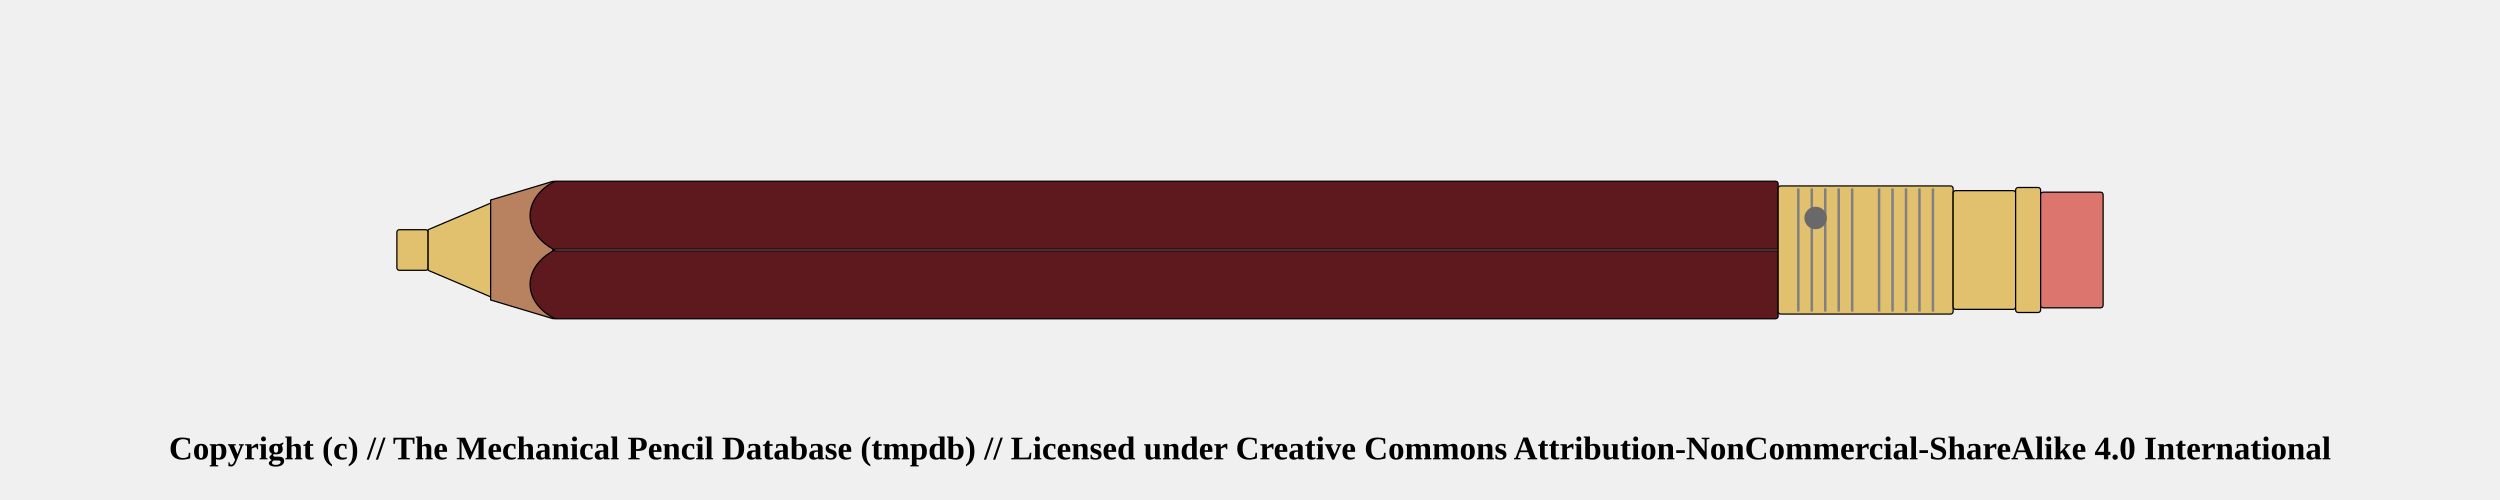
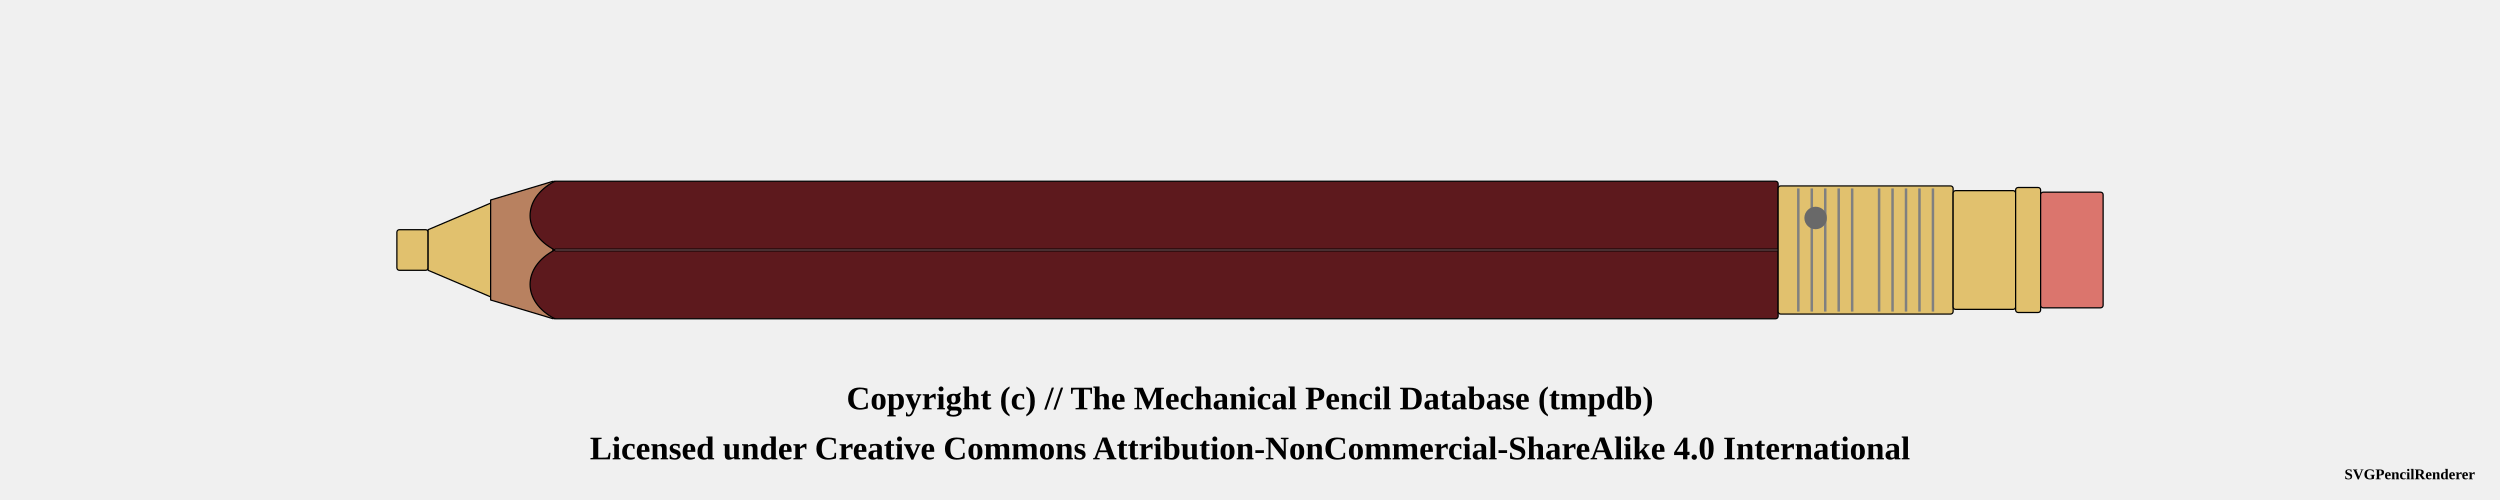
<svg xmlns="http://www.w3.org/2000/svg" width="1000" height="200">
  <pattern id="diagonalHatch" patternUnits="userSpaceOnUse" width="8" height="8">
    <path stroke="dimgray" stroke-linecap="round" stroke-width="1" d="M 4,4 L 8,8" />
    <path stroke="dimgray" stroke-linecap="round" stroke-width="1" d="M 4,4 L 0,8" />
    <path stroke="gray" stroke-linecap="round" stroke-width="1" d="M 4,4 L 8,0" />
    <path stroke="gray" stroke-linecap="round" stroke-width="1" d="M 4,4 L 0,0" />
  </pattern>
  <pattern id="spring" patternUnits="userSpaceOnUse" width="8" height="100">
    <path stroke="dimgray" stroke-linecap="round" stroke-width="2" d="M 0,0 L 8,100" />
    <path stroke="white" stroke-linecap="round" stroke-width="1" d="M 0,0 L 8,100" />
  </pattern>
  <g transform="rotate(0 0 0)">
    <rect x="158.75" y="91.875" width="12.5" height="16.25" rx="1" ry="1" stroke-width="0.5" stroke="black" fill="#E1C16E" />
    <path d="M171.25 91.875 L196.25 81.25 L196.25 118.75 L171.25 108.125 Z" stroke-width="0.5" stroke="black" stroke-linejoin="round" fill="#E1C16E" />
    <path d="M196.25 80 L221.25 72.5 L221.25 127.5 L196.25 120 Z" stroke-width="0.5" stroke="black" stroke-linejoin="round" fill="#b88160" />
    <rect x="221.25" y="72.5" width="490" height="55" rx="1" ry="1" stroke-width="0.5" stroke="black" fill="#5d191d" />
    <line x1="221.25" y1="100" x2="711.25" y2="100" stroke-width="1.5" stroke="black" fill="none" stroke-opacity="0.5" />
    <line x1="221.25" y1="100" x2="711.25" y2="100" stroke-width="0.5" stroke="gray" fill="none" stroke-opacity="0.5" />
    <rect x="711.25" y="74.375" width="70" height="51.25" rx="1" ry="1" stroke-width="0.5" stroke="black" fill="#E1C16E" />
    <line x1="719.327" y1="75.375" x2="719.327" y2="124.625" stroke-width="1" stroke="gray" />
    <line x1="724.712" y1="75.375" x2="724.712" y2="124.625" stroke-width="1" stroke="gray" />
    <line x1="730.096" y1="75.375" x2="730.096" y2="124.625" stroke-width="1" stroke="gray" />
    <line x1="735.481" y1="75.375" x2="735.481" y2="124.625" stroke-width="1" stroke="gray" />
    <line x1="740.865" y1="75.375" x2="740.865" y2="124.625" stroke-width="1" stroke="gray" />
    <line x1="751.635" y1="75.375" x2="751.635" y2="124.625" stroke-width="1" stroke="gray" />
    <line x1="757.019" y1="75.375" x2="757.019" y2="124.625" stroke-width="1" stroke="gray" />
    <line x1="762.404" y1="75.375" x2="762.404" y2="124.625" stroke-width="1" stroke="gray" />
    <line x1="767.788" y1="75.375" x2="767.788" y2="124.625" stroke-width="1" stroke="gray" />
    <line x1="773.173" y1="75.375" x2="773.173" y2="124.625" stroke-width="1" stroke="gray" />
    <circle r="4" cx="726.25" cy="87.188" stroke="dimgray" stroke-width="1" fill="dimGray" />
    <rect x="781.25" y="76.25" width="25" height="47.5" rx="1" ry="1" stroke-width="0.5" stroke="black" fill="#E1C16E" />
    <rect x="806.25" y="75" width="10" height="50" rx="1" ry="1" stroke-width="0.5" stroke="black" fill="#E1C16E" />
    <rect x="816.25" y="76.875" width="25" height="46.25" rx="1" ry="1" stroke-width="0.5" stroke="black" fill="#db756d" />
    <path d="M 221.9 72.5 C 208.75 79.375, 208.75 93.125, 221.9 100" stroke-width="0.5" stroke="black" stroke-linecap="round" fill="#5d191d" />
    <path d="M 221.9 127.5 C 208.75 120.625, 208.75 106.875, 221.9 100" stroke-width="0.5" stroke="black" stroke-linecap="round" fill="#5d191d" />
  </g>
-   <text x="50%" y="180" font-size="1.1em" font-weight="bold" text-anchor="middle" dominant-baseline="middle">Copyright (c) // The Mechanical Pencil Database (tmpdb) // Licensed under Creative Commons Attribution-NonCommercial-ShareAlike 4.0 International</text>
+   <text x="50%" y="160" font-size="1.1em" font-weight="bold" text-anchor="middle" dominant-baseline="middle">Copyright (c) // The Mechanical Pencil Database (tmpdb)</text>
+   <text x="50%" y="180" font-size="1.1em" font-weight="bold" text-anchor="middle" dominant-baseline="middle">Licensed under Creative Commons Attribution-NonCommercial-ShareAlike 4.0 International</text>
+   <text x="990" y="190" font-size="0.5em" font-weight="bold" text-anchor="end" dominant-baseline="middle">SVGPencilRenderer</text>
</svg>
